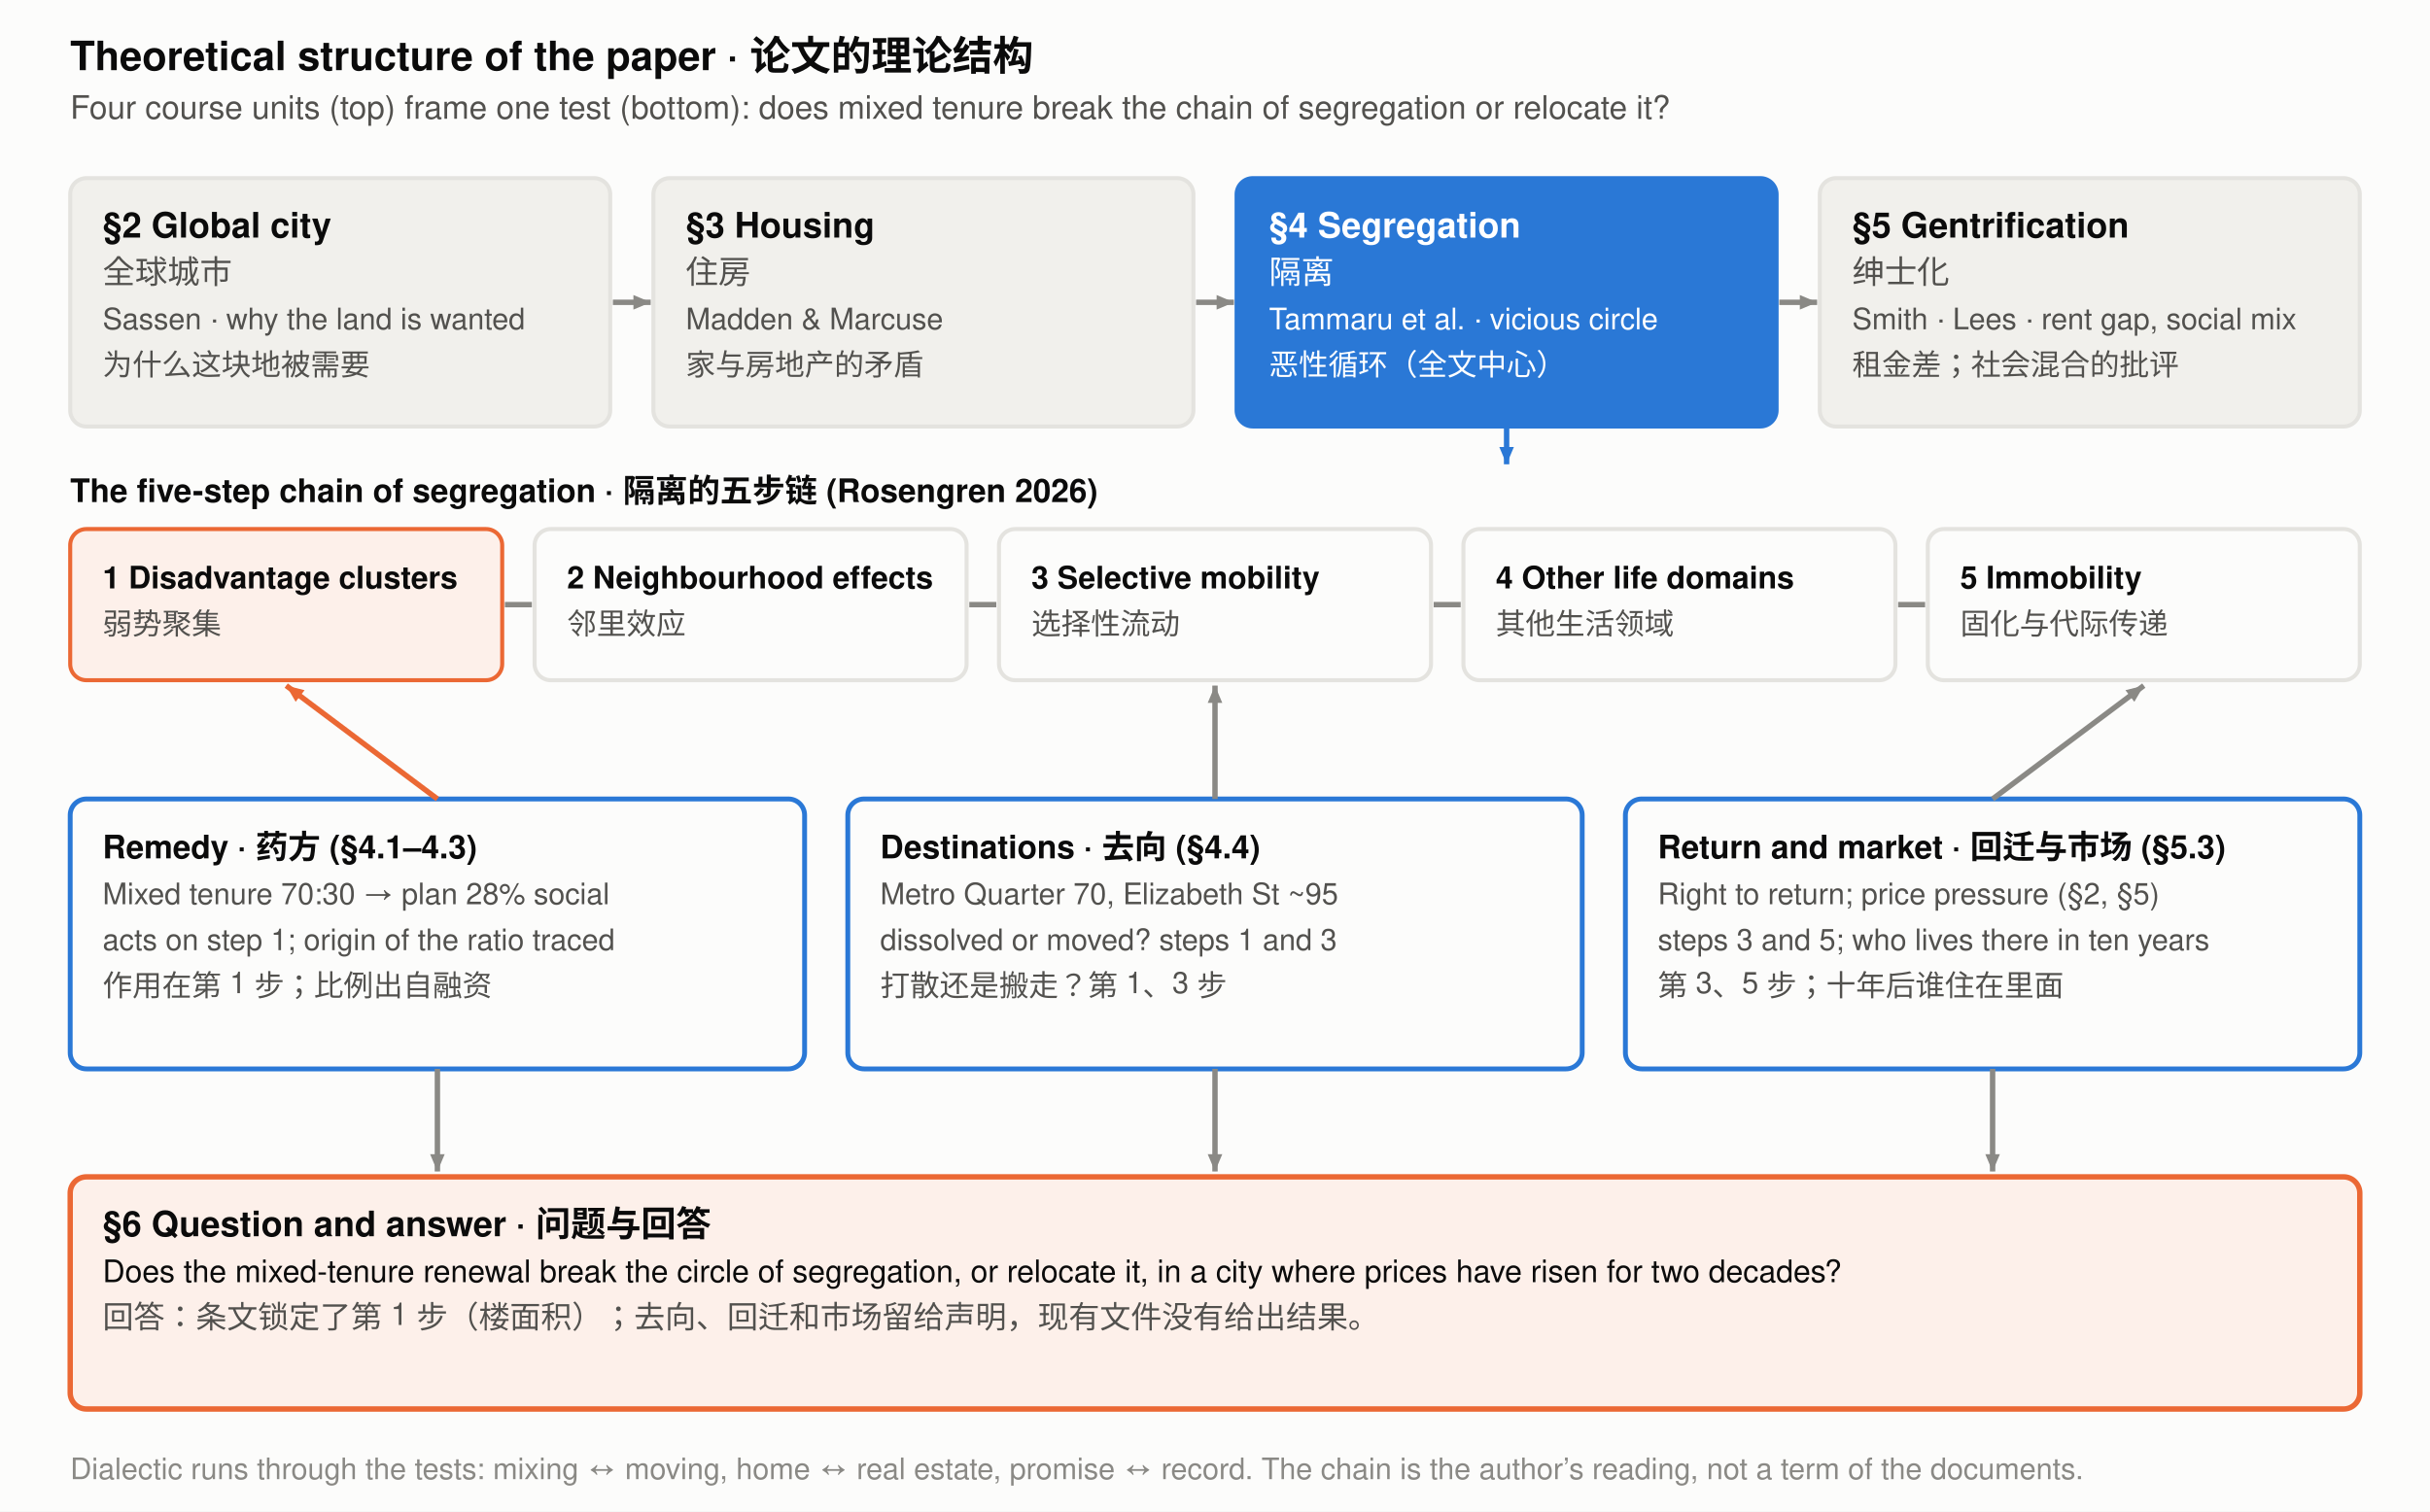
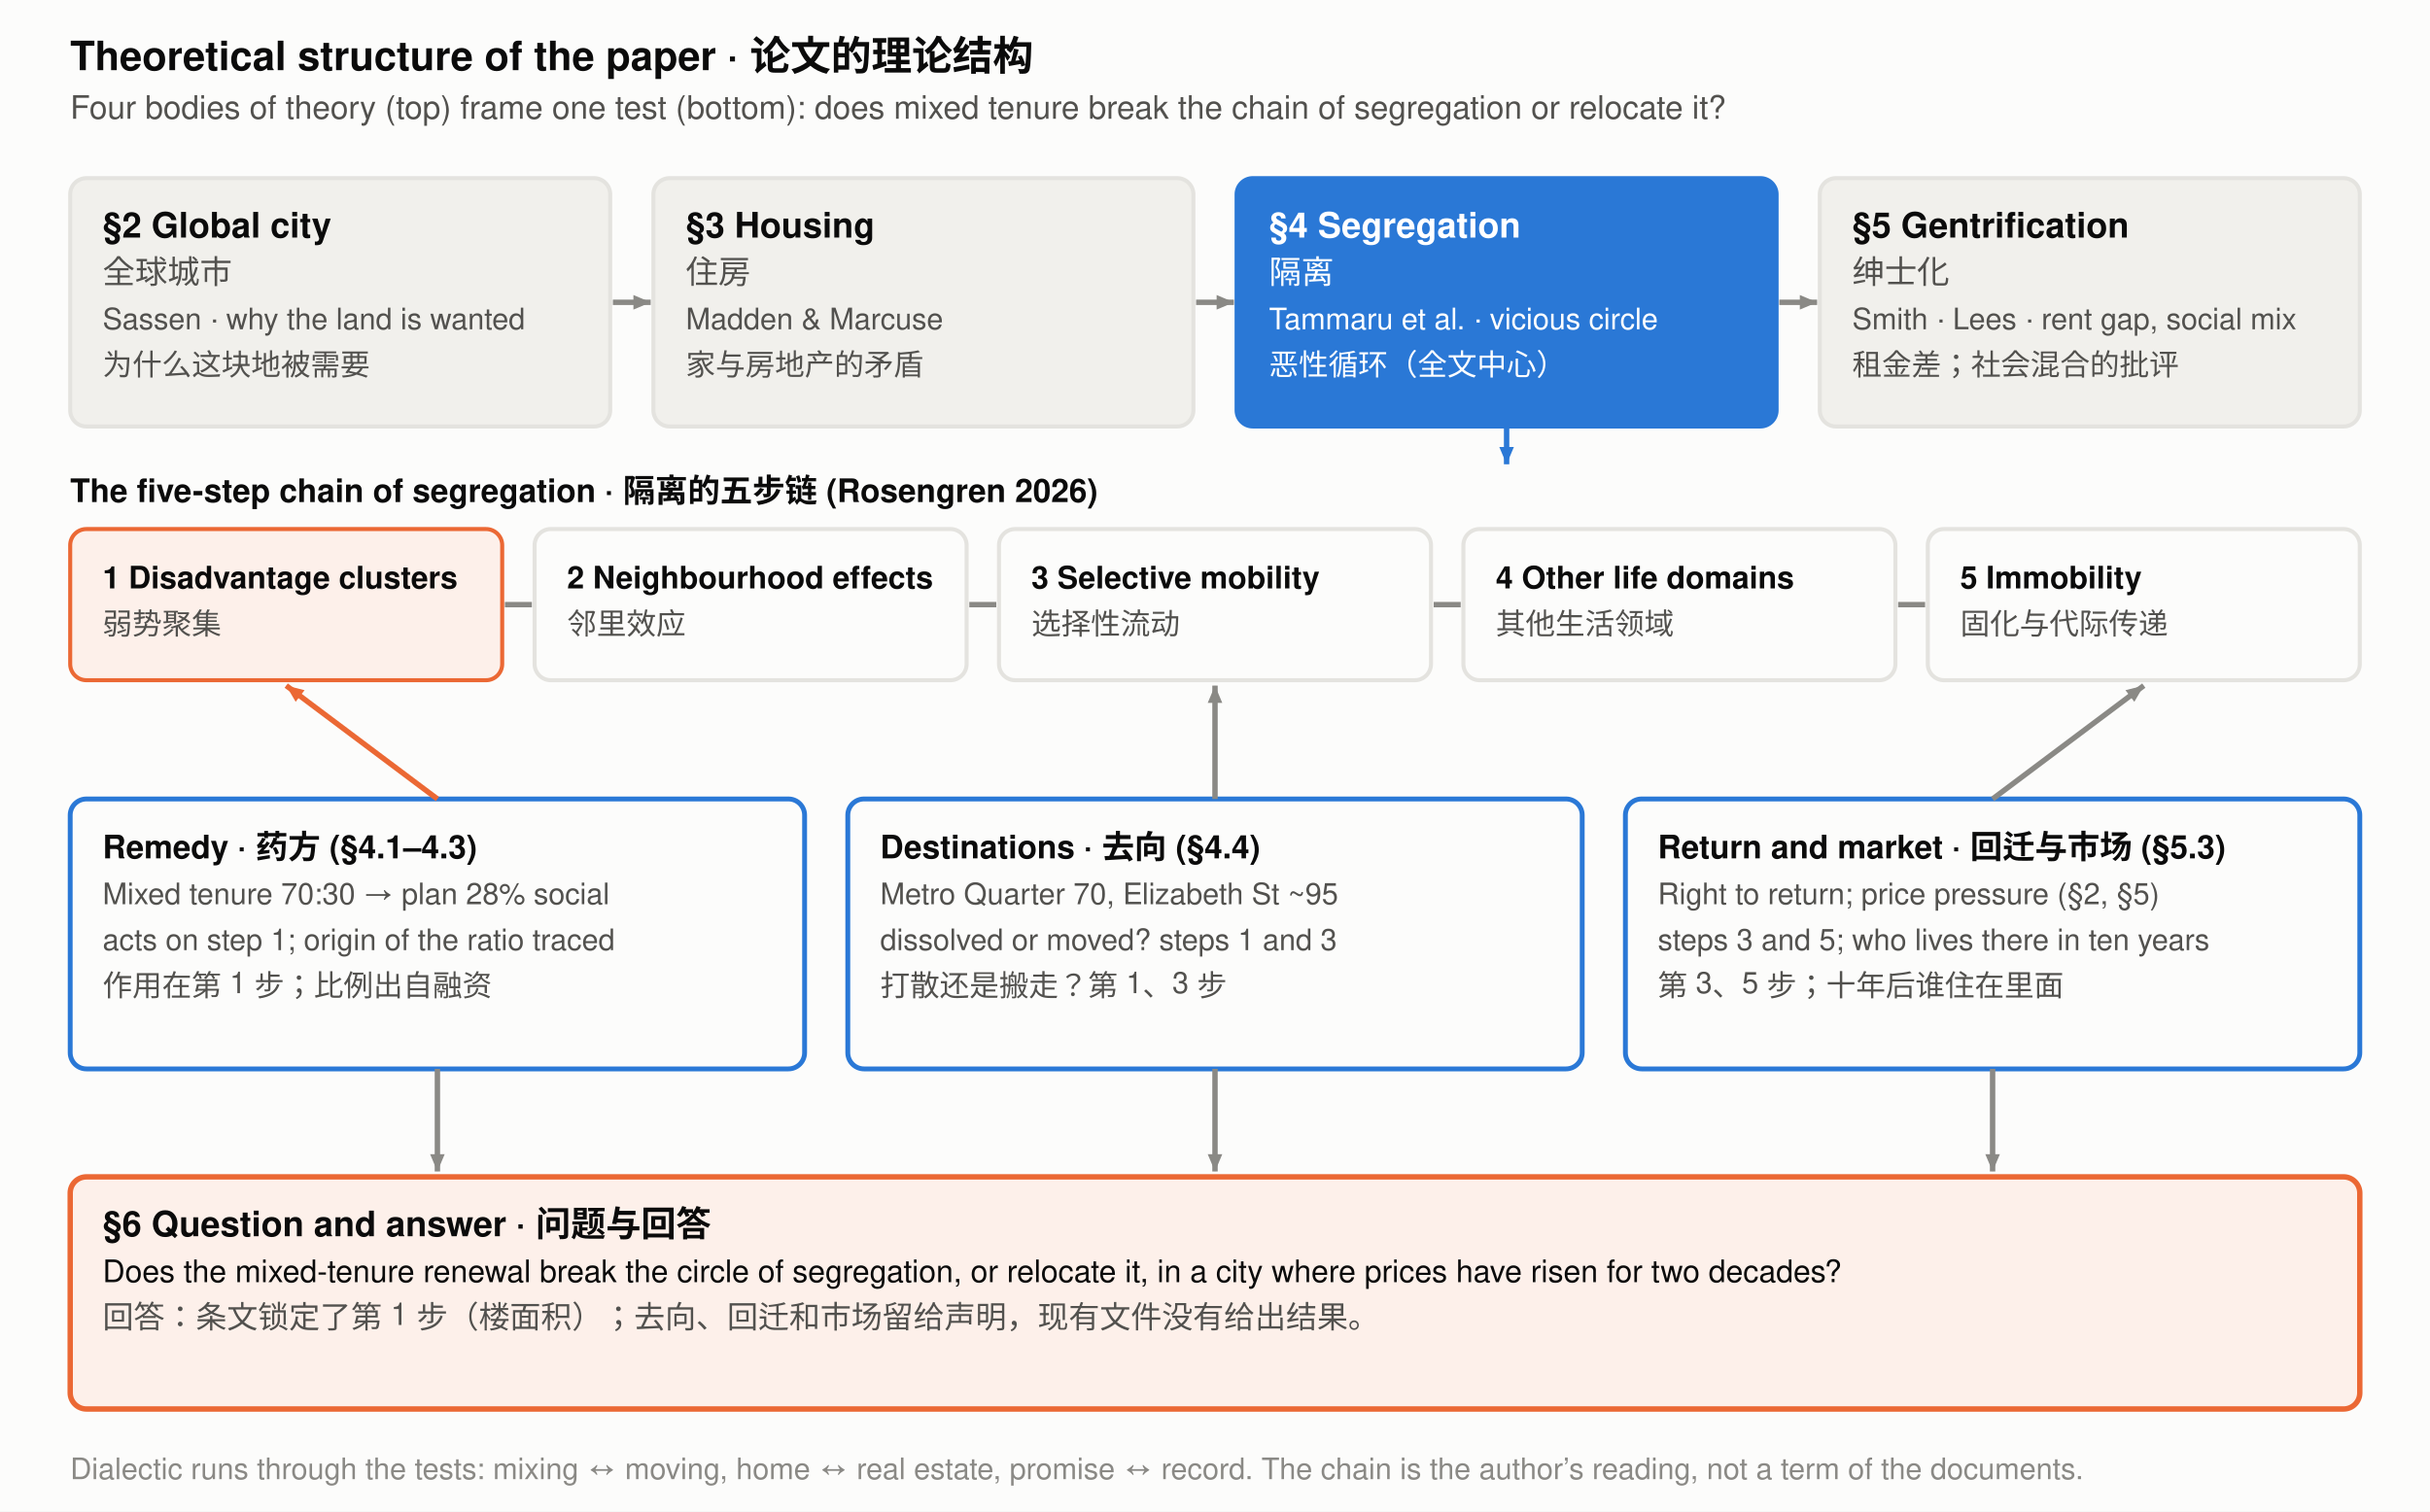
<svg xmlns="http://www.w3.org/2000/svg" viewBox="0 0 900 560" role="img" aria-label="Theoretical structure of the paper" font-family="IBM Plex Sans, Helvetica, Arial, sans-serif">
  <rect width="900" height="560" fill="#fcfcfb" />
  <text x="26" y="26" font-size="15" font-weight="600" fill="#0b0b0b">Theoretical structure of the paper · 论文的理论结构</text>
-   <text x="26" y="44" font-size="12" fill="#52514e">Four course units (top) frame one test (bottom): does mixed tenure break the chain of segregation or relocate it?</text>
+   <text x="26" y="44" font-size="12" fill="#52514e">Four bodies of theory (top) frame one test (bottom): does mixed tenure break the chain of segregation or relocate it?</text>
  <rect x="26.0" y="66" width="200" height="92" rx="6" fill="#f1f0ec" stroke="#e4e3df" stroke-width="1.5" />
  <text x="38.0" y="88" font-size="13" font-weight="700" fill="#0b0b0b">§2 Global city</text>
  <text x="38.0" y="105" font-size="12" font-weight="500" fill="#52514e">全球城市</text>
  <text x="38.0" y="122" font-size="11" font-weight="400" fill="#52514e">Sassen · why the land is wanted</text>
  <text x="38.0" y="139" font-size="11" font-weight="400" fill="#52514e">为什么这块地被需要</text>
  <line x1="227.0" y1="112" x2="241.0" y2="112" stroke="#8a8985" stroke-width="2" />
  <polygon points="241.0,112 234.6,114.7 234.6,109.3" fill="#8a8985" />
  <rect x="242.0" y="66" width="200" height="92" rx="6" fill="#f1f0ec" stroke="#e4e3df" stroke-width="1.5" />
  <text x="254.0" y="88" font-size="13" font-weight="700" fill="#0b0b0b">§3 Housing</text>
  <text x="254.0" y="105" font-size="12" font-weight="500" fill="#52514e">住房</text>
  <text x="254.0" y="122" font-size="11" font-weight="400" fill="#52514e">Madden &amp; Marcuse</text>
  <text x="254.0" y="139" font-size="11" font-weight="400" fill="#52514e">家与房地产的矛盾</text>
  <line x1="443.0" y1="112" x2="457.0" y2="112" stroke="#8a8985" stroke-width="2" />
  <polygon points="457.0,112 450.6,114.7 450.6,109.3" fill="#8a8985" />
  <rect x="458.0" y="66" width="200" height="92" rx="6" fill="#2a78d6" stroke="#2a78d6" stroke-width="1.5" />
  <text x="470.0" y="88" font-size="13" font-weight="700" fill="#fff">§4 Segregation</text>
  <text x="470.0" y="105" font-size="12" font-weight="500" fill="#fff">隔离</text>
  <text x="470.0" y="122" font-size="11" font-weight="400" fill="#fff">Tammaru et al. · vicious circle</text>
  <text x="470.0" y="139" font-size="11" font-weight="400" fill="#fff">恶性循环（全文中心）</text>
  <line x1="659.0" y1="112" x2="673.0" y2="112" stroke="#8a8985" stroke-width="2" />
  <polygon points="673.0,112 666.6,114.7 666.6,109.3" fill="#8a8985" />
  <rect x="674.0" y="66" width="200" height="92" rx="6" fill="#f1f0ec" stroke="#e4e3df" stroke-width="1.5" />
  <text x="686.0" y="88" font-size="13" font-weight="700" fill="#0b0b0b">§5 Gentrification</text>
  <text x="686.0" y="105" font-size="12" font-weight="500" fill="#52514e">绅士化</text>
  <text x="686.0" y="122" font-size="11" font-weight="400" fill="#52514e">Smith · Lees · rent gap, social mix</text>
  <text x="686.0" y="139" font-size="11" font-weight="400" fill="#52514e">租金差；社会混合的批评</text>
  <text x="26.0" y="186" font-size="12" font-weight="600" fill="#0b0b0b">The five-step chain of segregation · 隔离的五步链 (Rosengren 2026)</text>
  <rect x="26.0" y="196" width="160" height="56" rx="6" fill="#fdf0ea" stroke="#eb6834" stroke-width="1.5" />
  <text x="38.0" y="218" font-size="11.5" font-weight="600" fill="#0b0b0b">1 Disadvantage clusters</text>
  <text x="38.0" y="235" font-size="11" font-weight="400" fill="#52514e">弱势聚集</text>
  <path d="M187.0 224 l10 0" stroke="#8a8985" stroke-width="2" />
  <rect x="198.0" y="196" width="160" height="56" rx="6" fill="#fcfcfb" stroke="#e4e3df" stroke-width="1.5" />
  <text x="210.0" y="218" font-size="11.5" font-weight="600" fill="#0b0b0b">2 Neighbourhood effects</text>
  <text x="210.0" y="235" font-size="11" font-weight="400" fill="#52514e">邻里效应</text>
  <path d="M359.0 224 l10 0" stroke="#8a8985" stroke-width="2" />
  <rect x="370.0" y="196" width="160" height="56" rx="6" fill="#fcfcfb" stroke="#e4e3df" stroke-width="1.5" />
  <text x="382.0" y="218" font-size="11.5" font-weight="600" fill="#0b0b0b">3 Selective mobility</text>
  <text x="382.0" y="235" font-size="11" font-weight="400" fill="#52514e">选择性流动</text>
  <path d="M531.0 224 l10 0" stroke="#8a8985" stroke-width="2" />
  <rect x="542.0" y="196" width="160" height="56" rx="6" fill="#fcfcfb" stroke="#e4e3df" stroke-width="1.5" />
  <text x="554.0" y="218" font-size="11.5" font-weight="600" fill="#0b0b0b">4 Other life domains</text>
  <text x="554.0" y="235" font-size="11" font-weight="400" fill="#52514e">其他生活领域</text>
  <path d="M703.0 224 l10 0" stroke="#8a8985" stroke-width="2" />
  <rect x="714.0" y="196" width="160" height="56" rx="6" fill="#fcfcfb" stroke="#e4e3df" stroke-width="1.5" />
  <text x="726.0" y="218" font-size="11.5" font-weight="600" fill="#0b0b0b">5 Immobility</text>
  <text x="726.0" y="235" font-size="11" font-weight="400" fill="#52514e">固化与代际传递</text>
  <line x1="558.0" y1="158" x2="558.0" y2="172" stroke="#2a78d6" stroke-width="2" />
  <polygon points="558.0,172 555.3,165.6 560.7,165.6" fill="#2a78d6" />
  <rect x="26.0" y="296" width="272" height="100" rx="6" fill="#fcfcfb" stroke="#2a78d6" stroke-width="1.8" />
  <text x="38.0" y="318" font-size="12" font-weight="600" fill="#0b0b0b">Remedy · 药方 (§4.1–4.3)</text>
  <text x="38.0" y="335" font-size="11" font-weight="400" fill="#52514e">Mixed tenure 70:30 → plan 28% social</text>
  <text x="38.0" y="352" font-size="11" font-weight="400" fill="#52514e">acts on step 1; origin of the ratio traced</text>
  <text x="38.0" y="369" font-size="11" font-weight="400" fill="#52514e">作用在第 1 步；比例出自融资</text>
  <line x1="162.0" y1="296" x2="106.0" y2="254" stroke="#eb6834" stroke-width="2" />
  <polygon points="106.0,254 112.8,255.7 109.5,260.0" fill="#eb6834" />
  <rect x="314.0" y="296" width="272" height="100" rx="6" fill="#fcfcfb" stroke="#2a78d6" stroke-width="1.8" />
  <text x="326.0" y="318" font-size="12" font-weight="600" fill="#0b0b0b">Destinations · 去向 (§4.4)</text>
  <text x="326.0" y="335" font-size="11" font-weight="400" fill="#52514e">Metro Quarter 70, Elizabeth St ~95</text>
  <text x="326.0" y="352" font-size="11" font-weight="400" fill="#52514e">dissolved or moved? steps 1 and 3</text>
  <text x="326.0" y="369" font-size="11" font-weight="400" fill="#52514e">打散还是搬走？第 1、3 步</text>
  <line x1="450.0" y1="296" x2="450.0" y2="254" stroke="#8a8985" stroke-width="2" />
  <polygon points="450.0,254 452.7,260.4 447.3,260.4" fill="#8a8985" />
  <rect x="602.0" y="296" width="272" height="100" rx="6" fill="#fcfcfb" stroke="#2a78d6" stroke-width="1.8" />
  <text x="614.0" y="318" font-size="12" font-weight="600" fill="#0b0b0b">Return and market · 回迁与市场 (§5.3)</text>
  <text x="614.0" y="335" font-size="11" font-weight="400" fill="#52514e">Right to return; price pressure (§2, §5)</text>
  <text x="614.0" y="352" font-size="11" font-weight="400" fill="#52514e">steps 3 and 5; who lives there in ten years</text>
  <text x="614.0" y="369" font-size="11" font-weight="400" fill="#52514e">第 3、5 步；十年后谁住在里面</text>
  <line x1="738.0" y1="296" x2="794.0" y2="254" stroke="#8a8985" stroke-width="2" />
  <polygon points="794.0,254 790.5,260.0 787.2,255.7" fill="#8a8985" />
  <rect x="26.0" y="436" width="848" height="86" rx="6" fill="#fdf0ea" stroke="#eb6834" stroke-width="2" />
  <text x="38.0" y="458" font-size="13" font-weight="700" fill="#0b0b0b">§6 Question and answer · 问题与回答</text>
  <text x="38.0" y="475" font-size="11.5" font-weight="400" fill="#0b0b0b">Does the mixed-tenure renewal break the circle of segregation, or relocate it, in a city where prices have risen for two decades?</text>
  <text x="38.0" y="492" font-size="11.5" font-weight="400" fill="#52514e">回答：条文锁定了第 1 步（楼面积）；去向、回迁和市场留给声明，现有文件没有给出结果。</text>
  <line x1="162.0" y1="396" x2="162.0" y2="434" stroke="#8a8985" stroke-width="2" />
  <polygon points="162.0,434 159.3,427.6 164.7,427.6" fill="#8a8985" />
  <line x1="450.0" y1="396" x2="450.0" y2="434" stroke="#8a8985" stroke-width="2" />
  <polygon points="450.0,434 447.3,427.6 452.7,427.6" fill="#8a8985" />
  <line x1="738.0" y1="396" x2="738.0" y2="434" stroke="#8a8985" stroke-width="2" />
  <polygon points="738.0,434 735.3,427.6 740.7,427.6" fill="#8a8985" />
  <text x="26" y="548" font-size="11" fill="#8a8985">Dialectic runs through the tests: mixing ↔ moving, home ↔ real estate, promise ↔ record. The chain is the author’s reading, not a term of the documents.</text>
</svg>
